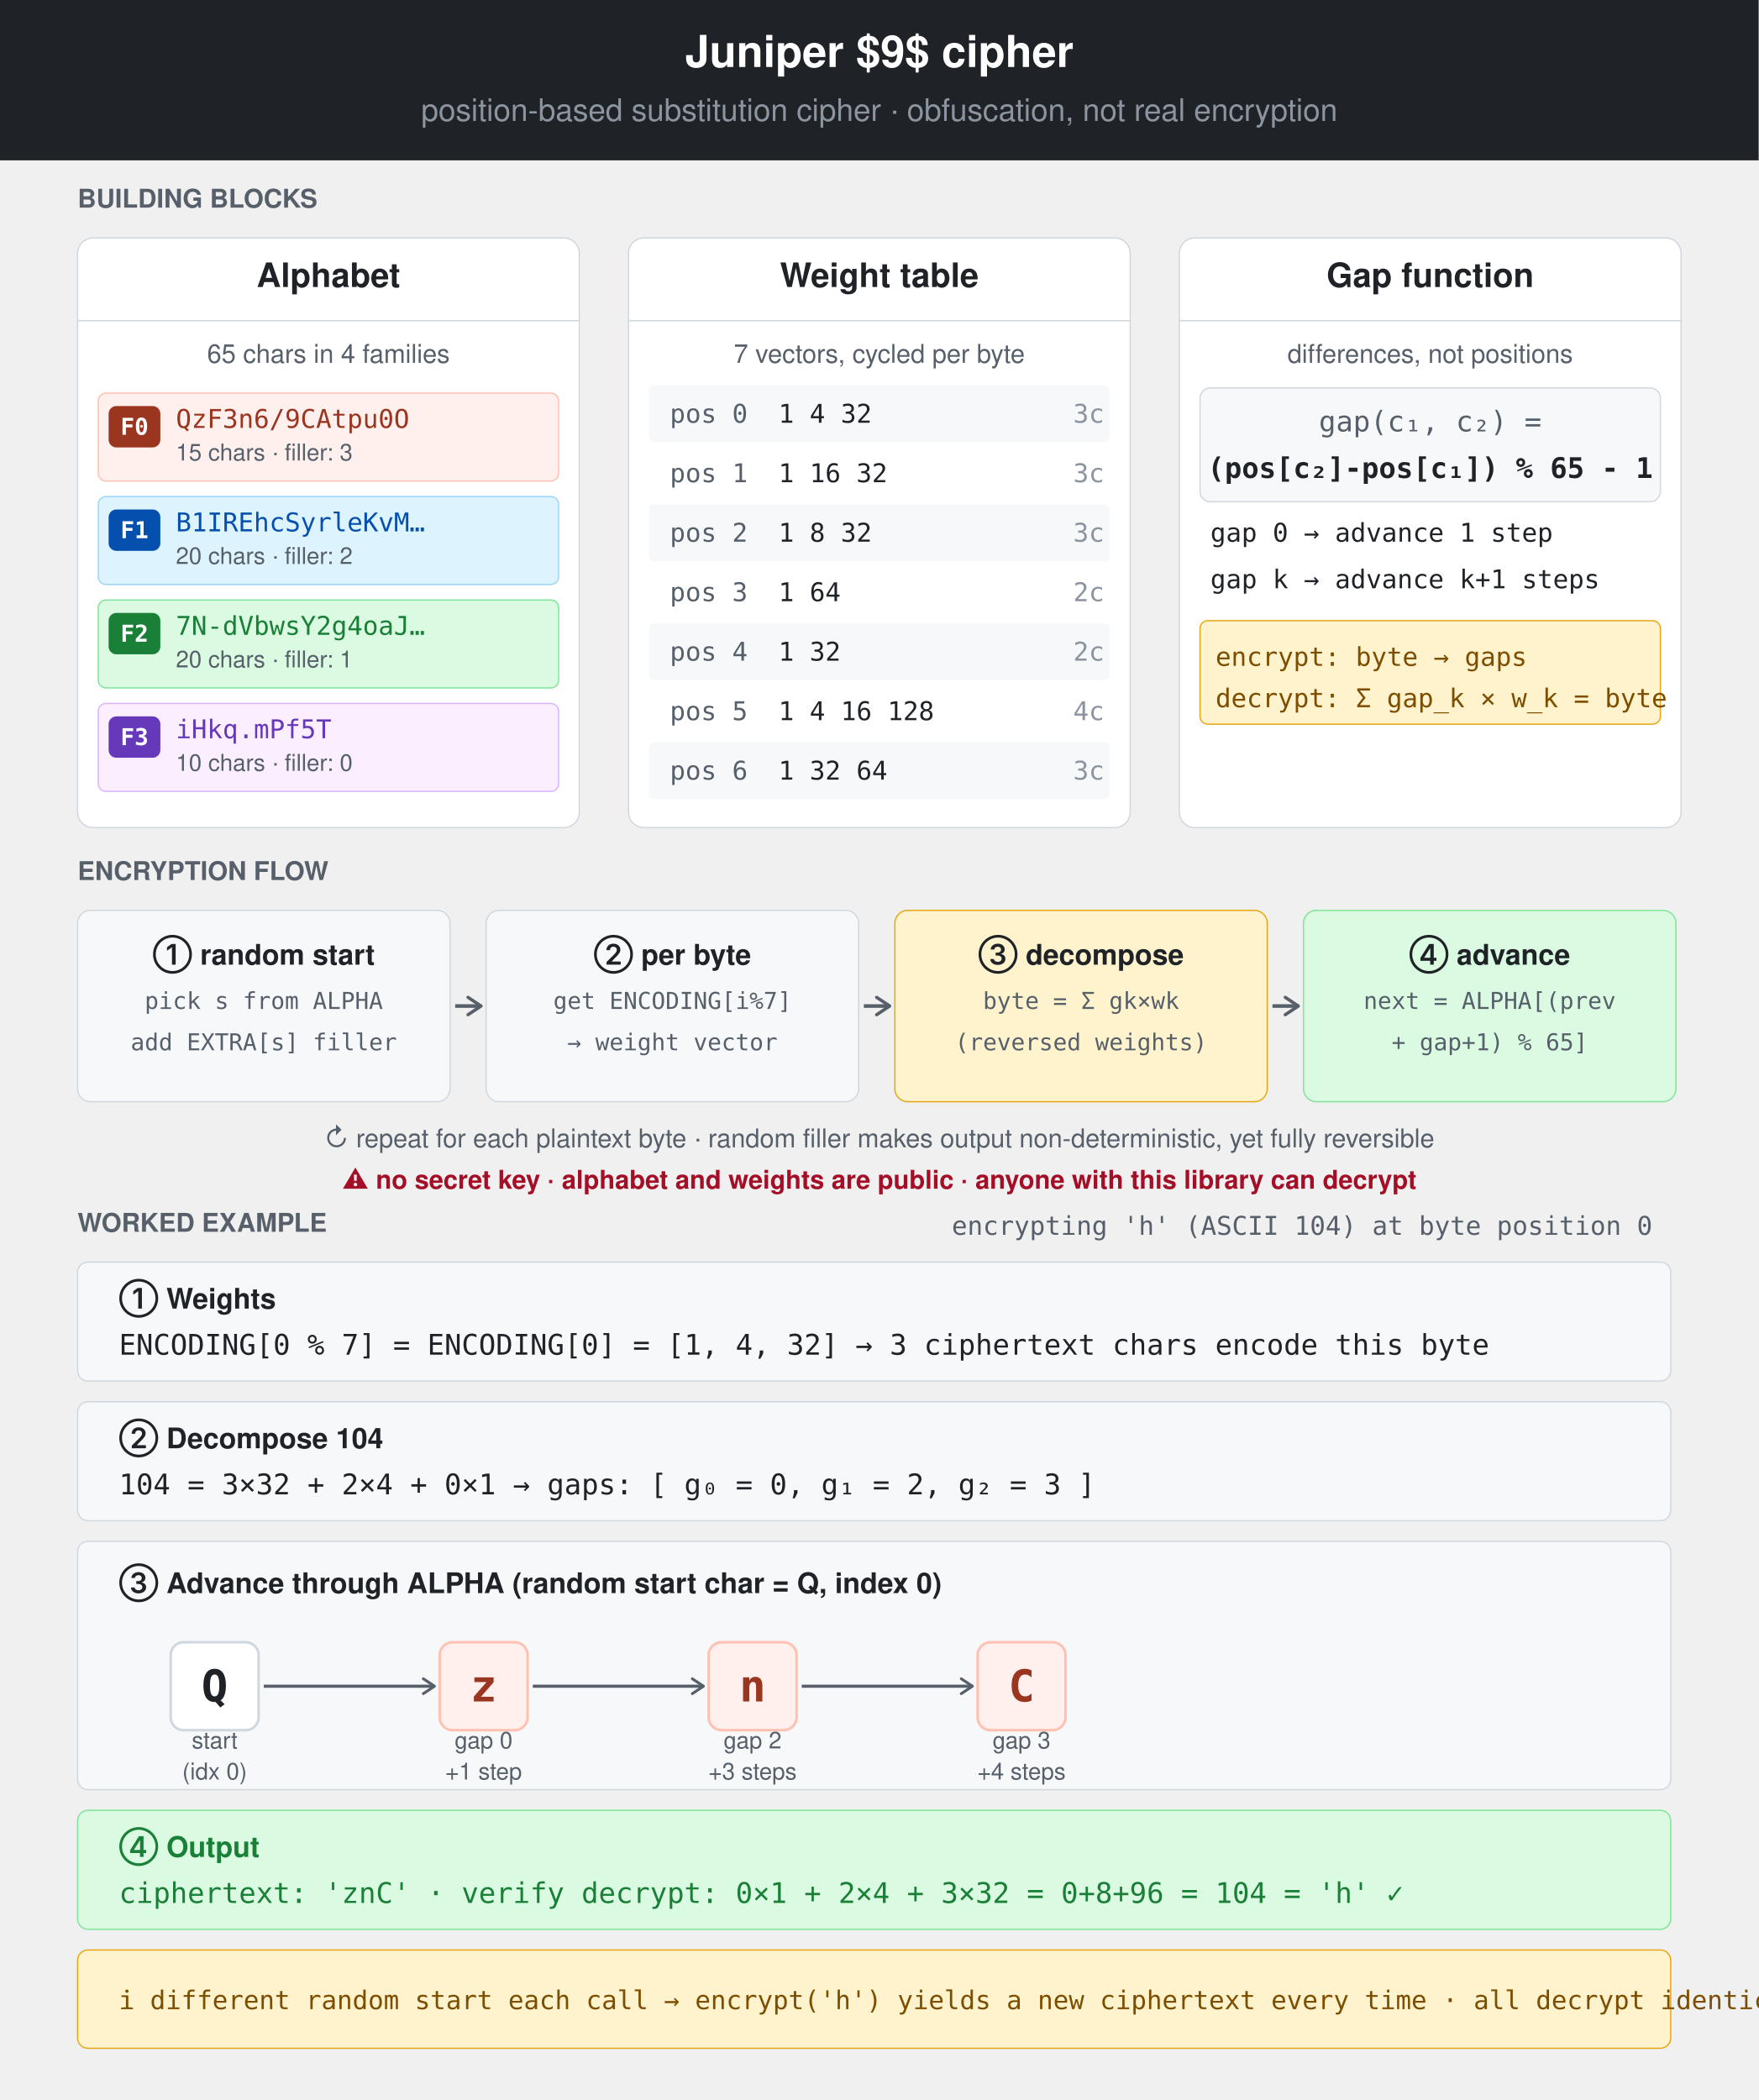
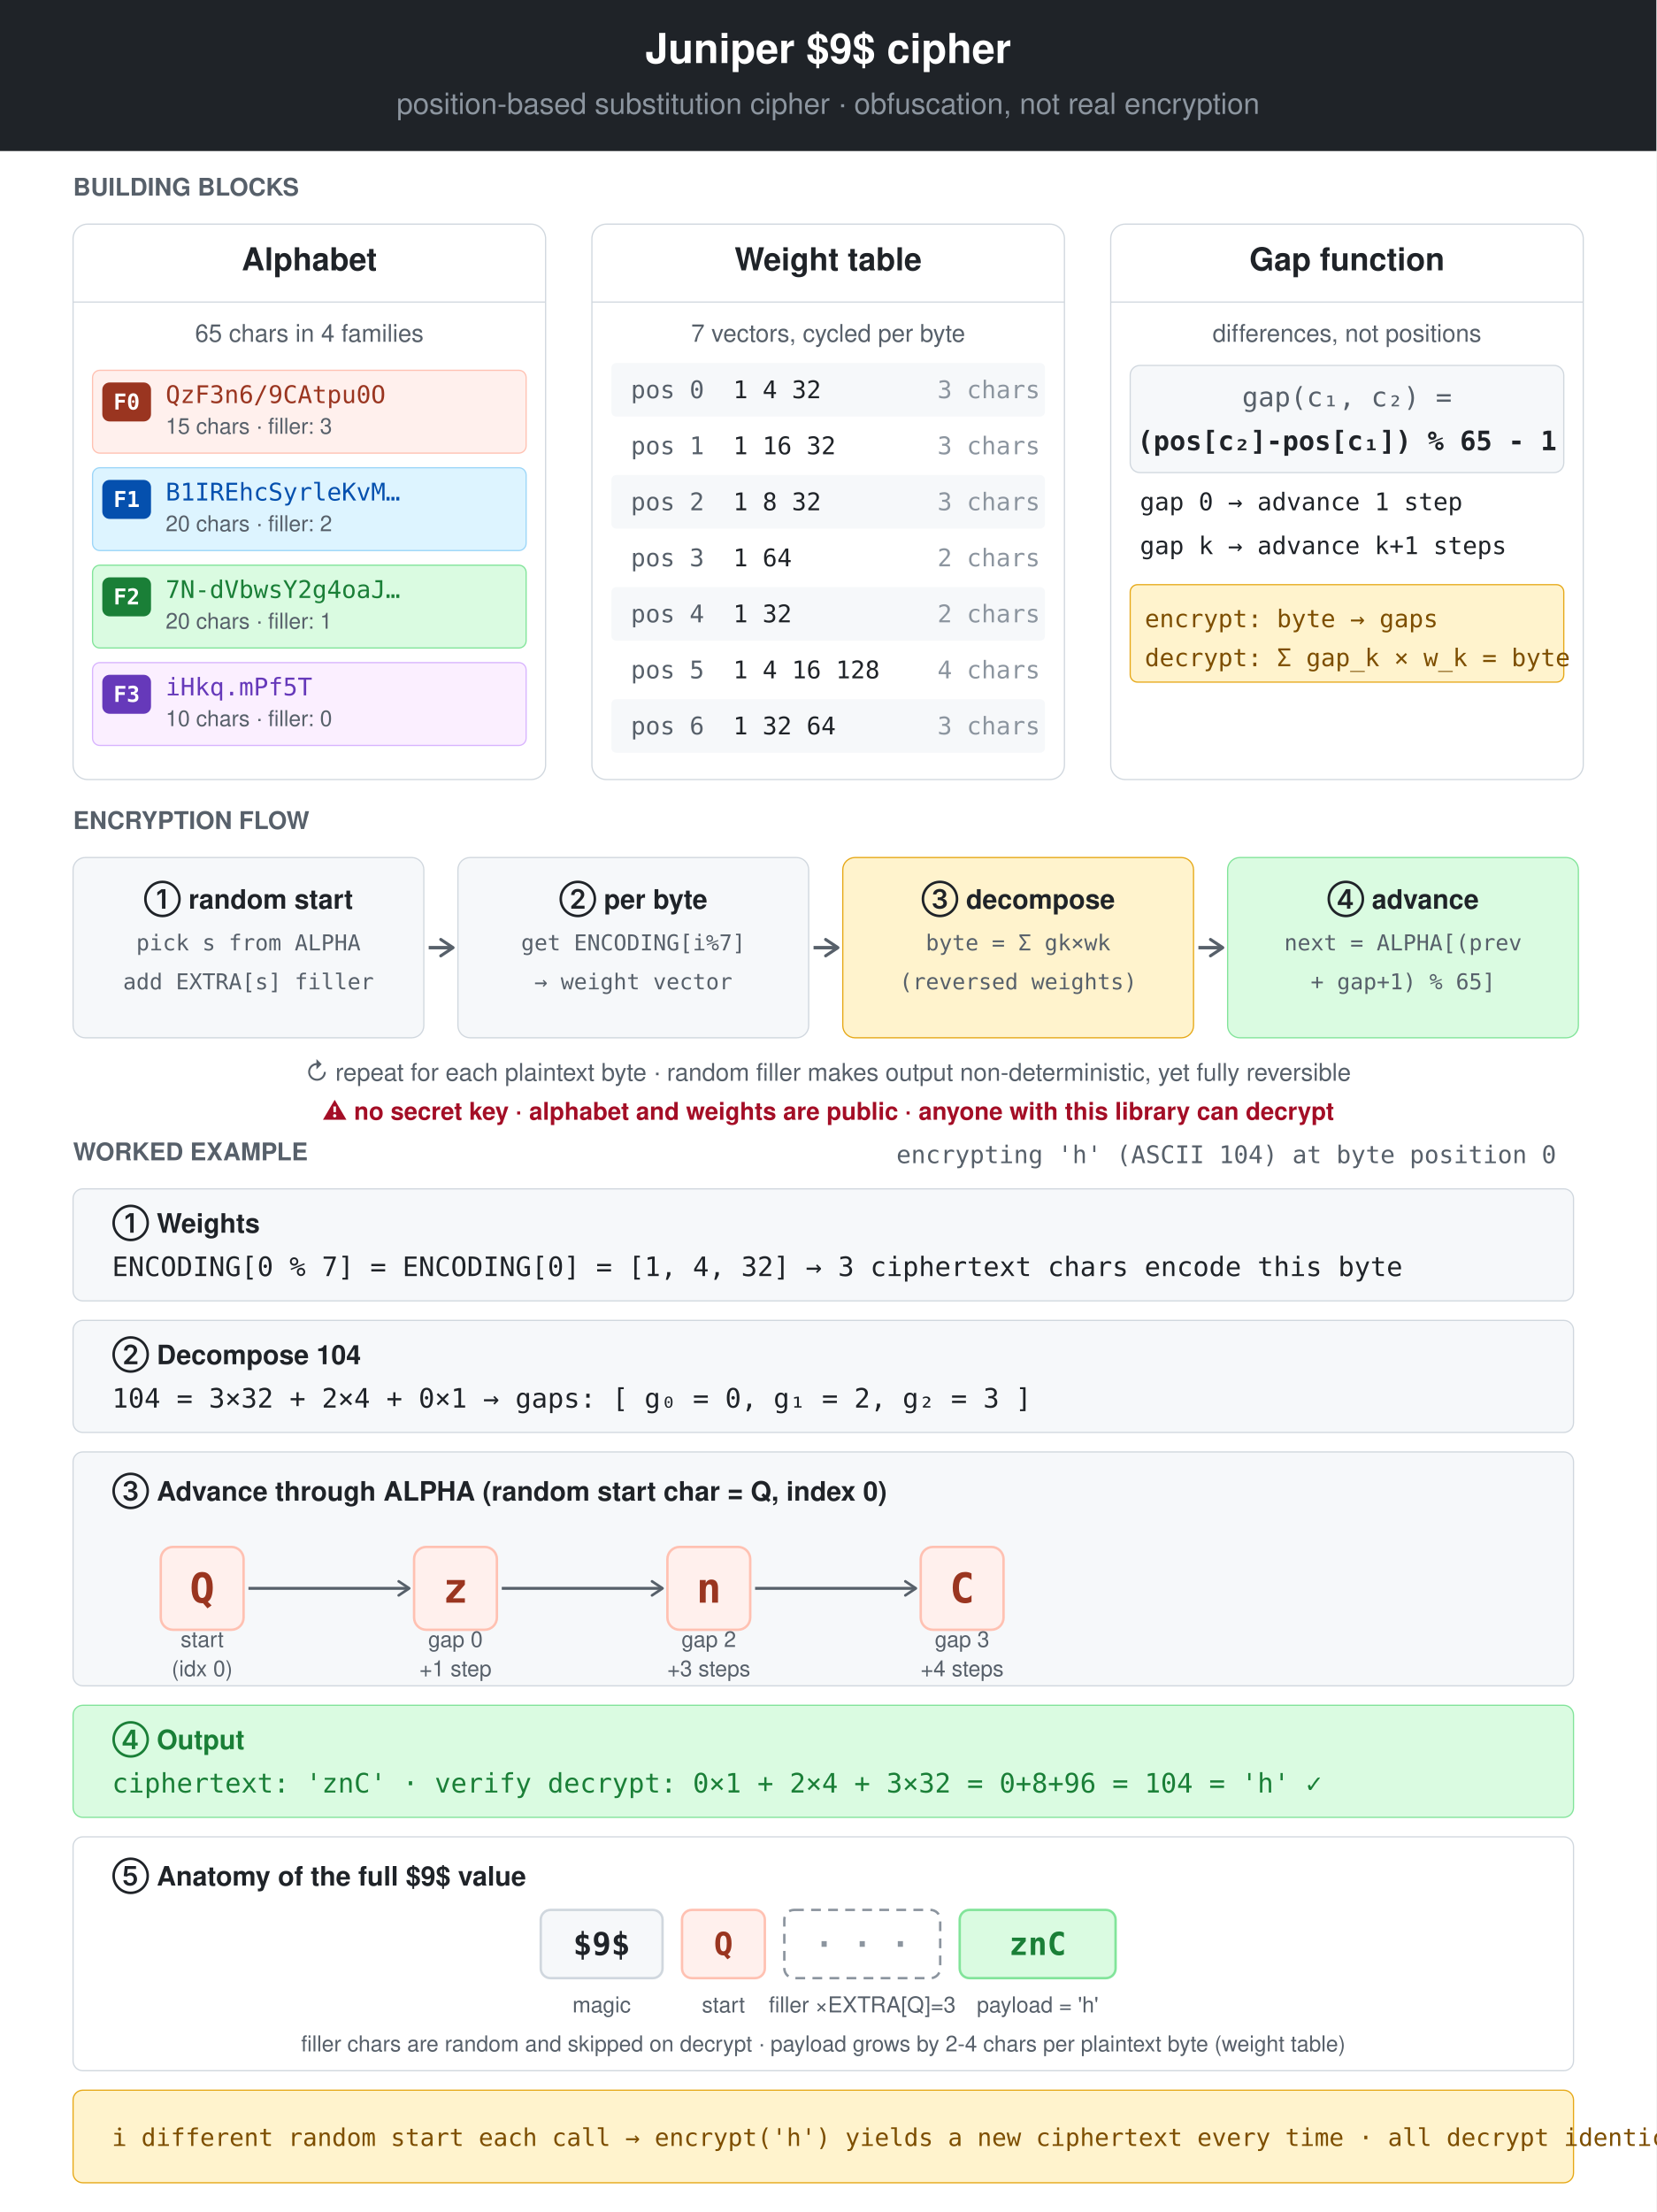
- <svg xmlns="http://www.w3.org/2000/svg" width="680" viewBox="0 0 680 812">
+ <svg xmlns="http://www.w3.org/2000/svg" width="680" viewBox="0 0 680 908">
  <defs>
    <marker id="arr" viewBox="0 0 10 10" refX="8" refY="5" markerWidth="6" markerHeight="6" orient="auto-start-reverse">
-       <path d="M2 1L8 5L2 9" fill="none" stroke="context-stroke" stroke-width="1.5" stroke-linecap="round" stroke-linejoin="round" />
+       <path d="M2 1L8 5L2 9" fill="none" stroke="#57606a" stroke-width="1.5" stroke-linecap="round" stroke-linejoin="round" />
    </marker>
  </defs>
+   <rect x="0" y="0" width="680" height="908" fill="#ffffff" stroke="none" />
  <rect x="0" y="0" width="680" height="62" rx="0" fill="#1f2328" stroke="none" stroke-width="0.5" />
  <text x="340" y="22" text-anchor="middle" dominant-baseline="central" font-family="-apple-system,BlinkMacSystemFont,'Segoe UI',Helvetica,sans-serif" font-size="17" font-weight="600" fill="#ffffff">Juniper  $9$  cipher</text>
  <text x="340" y="44" text-anchor="middle" dominant-baseline="central" font-family="-apple-system,BlinkMacSystemFont,'Segoe UI',Helvetica,sans-serif" font-size="12" font-weight="normal" fill="#8c959f">position-based substitution cipher  ·  obfuscation, not real encryption</text>
  <text x="30" y="78" text-anchor="start" dominant-baseline="central" font-family="-apple-system,BlinkMacSystemFont,'Segoe UI',Helvetica,sans-serif" font-size="10" font-weight="600" fill="#57606a">BUILDING  BLOCKS</text>
  <rect x="30" y="92" width="194" height="228" rx="6" fill="#ffffff" stroke="#d0d7de" stroke-width="0.5" />
  <line x1="30" y1="124" x2="224" y2="124" stroke="#d0d7de" stroke-width="0.5" />
  <rect x="243" y="92" width="194" height="228" rx="6" fill="#ffffff" stroke="#d0d7de" stroke-width="0.5" />
  <line x1="243" y1="124" x2="437" y2="124" stroke="#d0d7de" stroke-width="0.5" />
  <rect x="456" y="92" width="194" height="228" rx="6" fill="#ffffff" stroke="#d0d7de" stroke-width="0.5" />
  <line x1="456" y1="124" x2="650" y2="124" stroke="#d0d7de" stroke-width="0.5" />
  <text x="127" y="108" text-anchor="middle" dominant-baseline="central" font-family="-apple-system,BlinkMacSystemFont,'Segoe UI',Helvetica,sans-serif" font-size="13" font-weight="600" fill="#1f2328">Alphabet</text>
  <text x="127" y="138" text-anchor="middle" dominant-baseline="central" font-family="-apple-system,BlinkMacSystemFont,'Segoe UI',Helvetica,sans-serif" font-size="10" font-weight="normal" fill="#57606a">65 chars in 4 families</text>
  <rect x="38" y="152" width="178" height="34" rx="3" fill="#fff0ed" stroke="#ffc1b2" stroke-width="0.5" />
  <rect x="42" y="157" width="20" height="16" rx="3" fill="#9a3520" stroke="none" stroke-width="0.5" />
  <text x="52" y="165" text-anchor="middle" dominant-baseline="central" font-family="ui-monospace,SFMono-Regular,Menlo,Consolas,monospace" font-size="9" font-weight="600" fill="#ffffff">F0</text>
  <text x="68" y="162" text-anchor="start" dominant-baseline="central" font-family="ui-monospace,SFMono-Regular,Menlo,Consolas,monospace" font-size="10" font-weight="normal" fill="#9a3520">QzF3n6/9CAtpu0O</text>
  <text x="68" y="176" text-anchor="start" dominant-baseline="central" font-family="-apple-system,BlinkMacSystemFont,'Segoe UI',Helvetica,sans-serif" font-size="9" font-weight="normal" fill="#57606a">15 chars · filler: 3</text>
  <rect x="38" y="192" width="178" height="34" rx="3" fill="#ddf4ff" stroke="#9cd6f8" stroke-width="0.5" />
  <rect x="42" y="197" width="20" height="16" rx="3" fill="#0550ae" stroke="none" stroke-width="0.5" />
  <text x="52" y="205" text-anchor="middle" dominant-baseline="central" font-family="ui-monospace,SFMono-Regular,Menlo,Consolas,monospace" font-size="9" font-weight="600" fill="#ffffff">F1</text>
  <text x="68" y="202" text-anchor="start" dominant-baseline="central" font-family="ui-monospace,SFMono-Regular,Menlo,Consolas,monospace" font-size="10" font-weight="normal" fill="#0550ae">B1IREhcSyrleKvM…</text>
  <text x="68" y="216" text-anchor="start" dominant-baseline="central" font-family="-apple-system,BlinkMacSystemFont,'Segoe UI',Helvetica,sans-serif" font-size="9" font-weight="normal" fill="#57606a">20 chars · filler: 2</text>
  <rect x="38" y="232" width="178" height="34" rx="3" fill="#dafbe1" stroke="#82e49a" stroke-width="0.5" />
  <rect x="42" y="237" width="20" height="16" rx="3" fill="#1a7f37" stroke="none" stroke-width="0.5" />
  <text x="52" y="245" text-anchor="middle" dominant-baseline="central" font-family="ui-monospace,SFMono-Regular,Menlo,Consolas,monospace" font-size="9" font-weight="600" fill="#ffffff">F2</text>
  <text x="68" y="242" text-anchor="start" dominant-baseline="central" font-family="ui-monospace,SFMono-Regular,Menlo,Consolas,monospace" font-size="10" font-weight="normal" fill="#1a7f37">7N-dVbwsY2g4oaJ…</text>
  <text x="68" y="256" text-anchor="start" dominant-baseline="central" font-family="-apple-system,BlinkMacSystemFont,'Segoe UI',Helvetica,sans-serif" font-size="9" font-weight="normal" fill="#57606a">20 chars · filler: 1</text>
  <rect x="38" y="272" width="178" height="34" rx="3" fill="#fbefff" stroke="#d8b4fe" stroke-width="0.5" />
  <rect x="42" y="277" width="20" height="16" rx="3" fill="#6639ba" stroke="none" stroke-width="0.5" />
  <text x="52" y="285" text-anchor="middle" dominant-baseline="central" font-family="ui-monospace,SFMono-Regular,Menlo,Consolas,monospace" font-size="9" font-weight="600" fill="#ffffff">F3</text>
  <text x="68" y="282" text-anchor="start" dominant-baseline="central" font-family="ui-monospace,SFMono-Regular,Menlo,Consolas,monospace" font-size="10" font-weight="normal" fill="#6639ba">iHkq.mPf5T</text>
  <text x="68" y="296" text-anchor="start" dominant-baseline="central" font-family="-apple-system,BlinkMacSystemFont,'Segoe UI',Helvetica,sans-serif" font-size="9" font-weight="normal" fill="#57606a">10 chars · filler: 0</text>
  <text x="340" y="108" text-anchor="middle" dominant-baseline="central" font-family="-apple-system,BlinkMacSystemFont,'Segoe UI',Helvetica,sans-serif" font-size="13" font-weight="600" fill="#1f2328">Weight table</text>
  <text x="340" y="138" text-anchor="middle" dominant-baseline="central" font-family="-apple-system,BlinkMacSystemFont,'Segoe UI',Helvetica,sans-serif" font-size="10" font-weight="normal" fill="#57606a">7 vectors, cycled per byte</text>
  <rect x="251" y="149" width="178" height="22" rx="2" fill="#f6f8fa" stroke="none" stroke-width="0.5" />
  <text x="259" y="160" text-anchor="start" dominant-baseline="central" font-family="ui-monospace,SFMono-Regular,Menlo,Consolas,monospace" font-size="10" font-weight="normal" fill="#57606a">pos 0</text>
  <text x="301" y="160" text-anchor="start" dominant-baseline="central" font-family="ui-monospace,SFMono-Regular,Menlo,Consolas,monospace" font-size="10" font-weight="normal" fill="#1f2328">1  4  32</text>
-   <text x="427" y="160" text-anchor="end" dominant-baseline="central" font-family="ui-monospace,SFMono-Regular,Menlo,Consolas,monospace" font-size="10" font-weight="normal" fill="#8c959f">3c</text>
+   <text x="427" y="160" text-anchor="end" dominant-baseline="central" font-family="ui-monospace,SFMono-Regular,Menlo,Consolas,monospace" font-size="10" font-weight="normal" fill="#8c959f">3 chars</text>
  <text x="259" y="183" text-anchor="start" dominant-baseline="central" font-family="ui-monospace,SFMono-Regular,Menlo,Consolas,monospace" font-size="10" font-weight="normal" fill="#57606a">pos 1</text>
  <text x="301" y="183" text-anchor="start" dominant-baseline="central" font-family="ui-monospace,SFMono-Regular,Menlo,Consolas,monospace" font-size="10" font-weight="normal" fill="#1f2328">1  16  32</text>
-   <text x="427" y="183" text-anchor="end" dominant-baseline="central" font-family="ui-monospace,SFMono-Regular,Menlo,Consolas,monospace" font-size="10" font-weight="normal" fill="#8c959f">3c</text>
+   <text x="427" y="183" text-anchor="end" dominant-baseline="central" font-family="ui-monospace,SFMono-Regular,Menlo,Consolas,monospace" font-size="10" font-weight="normal" fill="#8c959f">3 chars</text>
  <rect x="251" y="195" width="178" height="22" rx="2" fill="#f6f8fa" stroke="none" stroke-width="0.5" />
  <text x="259" y="206" text-anchor="start" dominant-baseline="central" font-family="ui-monospace,SFMono-Regular,Menlo,Consolas,monospace" font-size="10" font-weight="normal" fill="#57606a">pos 2</text>
  <text x="301" y="206" text-anchor="start" dominant-baseline="central" font-family="ui-monospace,SFMono-Regular,Menlo,Consolas,monospace" font-size="10" font-weight="normal" fill="#1f2328">1  8  32</text>
-   <text x="427" y="206" text-anchor="end" dominant-baseline="central" font-family="ui-monospace,SFMono-Regular,Menlo,Consolas,monospace" font-size="10" font-weight="normal" fill="#8c959f">3c</text>
+   <text x="427" y="206" text-anchor="end" dominant-baseline="central" font-family="ui-monospace,SFMono-Regular,Menlo,Consolas,monospace" font-size="10" font-weight="normal" fill="#8c959f">3 chars</text>
  <text x="259" y="229" text-anchor="start" dominant-baseline="central" font-family="ui-monospace,SFMono-Regular,Menlo,Consolas,monospace" font-size="10" font-weight="normal" fill="#57606a">pos 3</text>
  <text x="301" y="229" text-anchor="start" dominant-baseline="central" font-family="ui-monospace,SFMono-Regular,Menlo,Consolas,monospace" font-size="10" font-weight="normal" fill="#1f2328">1  64</text>
-   <text x="427" y="229" text-anchor="end" dominant-baseline="central" font-family="ui-monospace,SFMono-Regular,Menlo,Consolas,monospace" font-size="10" font-weight="normal" fill="#8c959f">2c</text>
+   <text x="427" y="229" text-anchor="end" dominant-baseline="central" font-family="ui-monospace,SFMono-Regular,Menlo,Consolas,monospace" font-size="10" font-weight="normal" fill="#8c959f">2 chars</text>
  <rect x="251" y="241" width="178" height="22" rx="2" fill="#f6f8fa" stroke="none" stroke-width="0.5" />
  <text x="259" y="252" text-anchor="start" dominant-baseline="central" font-family="ui-monospace,SFMono-Regular,Menlo,Consolas,monospace" font-size="10" font-weight="normal" fill="#57606a">pos 4</text>
  <text x="301" y="252" text-anchor="start" dominant-baseline="central" font-family="ui-monospace,SFMono-Regular,Menlo,Consolas,monospace" font-size="10" font-weight="normal" fill="#1f2328">1  32</text>
-   <text x="427" y="252" text-anchor="end" dominant-baseline="central" font-family="ui-monospace,SFMono-Regular,Menlo,Consolas,monospace" font-size="10" font-weight="normal" fill="#8c959f">2c</text>
+   <text x="427" y="252" text-anchor="end" dominant-baseline="central" font-family="ui-monospace,SFMono-Regular,Menlo,Consolas,monospace" font-size="10" font-weight="normal" fill="#8c959f">2 chars</text>
  <text x="259" y="275" text-anchor="start" dominant-baseline="central" font-family="ui-monospace,SFMono-Regular,Menlo,Consolas,monospace" font-size="10" font-weight="normal" fill="#57606a">pos 5</text>
  <text x="301" y="275" text-anchor="start" dominant-baseline="central" font-family="ui-monospace,SFMono-Regular,Menlo,Consolas,monospace" font-size="10" font-weight="normal" fill="#1f2328">1  4  16  128</text>
-   <text x="427" y="275" text-anchor="end" dominant-baseline="central" font-family="ui-monospace,SFMono-Regular,Menlo,Consolas,monospace" font-size="10" font-weight="normal" fill="#8c959f">4c</text>
+   <text x="427" y="275" text-anchor="end" dominant-baseline="central" font-family="ui-monospace,SFMono-Regular,Menlo,Consolas,monospace" font-size="10" font-weight="normal" fill="#8c959f">4 chars</text>
  <rect x="251" y="287" width="178" height="22" rx="2" fill="#f6f8fa" stroke="none" stroke-width="0.5" />
  <text x="259" y="298" text-anchor="start" dominant-baseline="central" font-family="ui-monospace,SFMono-Regular,Menlo,Consolas,monospace" font-size="10" font-weight="normal" fill="#57606a">pos 6</text>
  <text x="301" y="298" text-anchor="start" dominant-baseline="central" font-family="ui-monospace,SFMono-Regular,Menlo,Consolas,monospace" font-size="10" font-weight="normal" fill="#1f2328">1  32  64</text>
-   <text x="427" y="298" text-anchor="end" dominant-baseline="central" font-family="ui-monospace,SFMono-Regular,Menlo,Consolas,monospace" font-size="10" font-weight="normal" fill="#8c959f">3c</text>
+   <text x="427" y="298" text-anchor="end" dominant-baseline="central" font-family="ui-monospace,SFMono-Regular,Menlo,Consolas,monospace" font-size="10" font-weight="normal" fill="#8c959f">3 chars</text>
  <text x="553" y="108" text-anchor="middle" dominant-baseline="central" font-family="-apple-system,BlinkMacSystemFont,'Segoe UI',Helvetica,sans-serif" font-size="13" font-weight="600" fill="#1f2328">Gap function</text>
  <text x="553" y="138" text-anchor="middle" dominant-baseline="central" font-family="-apple-system,BlinkMacSystemFont,'Segoe UI',Helvetica,sans-serif" font-size="10" font-weight="normal" fill="#57606a">differences, not positions</text>
  <rect x="464" y="150" width="178" height="44" rx="4" fill="#f6f8fa" stroke="#d0d7de" stroke-width="0.5" />
  <text x="553" y="163" text-anchor="middle" dominant-baseline="central" font-family="ui-monospace,SFMono-Regular,Menlo,Consolas,monospace" font-size="11" font-weight="normal" fill="#57606a">gap(c₁, c₂)  =</text>
  <text x="553" y="181" text-anchor="middle" dominant-baseline="central" font-family="ui-monospace,SFMono-Regular,Menlo,Consolas,monospace" font-size="11" font-weight="600" fill="#1f2328">(pos[c₂]-pos[c₁]) % 65 - 1</text>
  <text x="468" y="206" text-anchor="start" dominant-baseline="central" font-family="ui-monospace,SFMono-Regular,Menlo,Consolas,monospace" font-size="10" font-weight="normal" fill="#1f2328">gap 0  →  advance 1 step</text>
  <text x="468" y="224" text-anchor="start" dominant-baseline="central" font-family="ui-monospace,SFMono-Regular,Menlo,Consolas,monospace" font-size="10" font-weight="normal" fill="#1f2328">gap k  →  advance k+1 steps</text>
  <rect x="464" y="240" width="178" height="40" rx="3" fill="#fff3cd" stroke="#e6a817" stroke-width="0.5" />
  <text x="470" y="254" text-anchor="start" dominant-baseline="central" font-family="ui-monospace,SFMono-Regular,Menlo,Consolas,monospace" font-size="10" font-weight="normal" fill="#7d4e00">encrypt: byte → gaps</text>
  <text x="470" y="270" text-anchor="start" dominant-baseline="central" font-family="ui-monospace,SFMono-Regular,Menlo,Consolas,monospace" font-size="10" font-weight="normal" fill="#7d4e00">decrypt: Σ gap_k × w_k = byte</text>
  <text x="30" y="338" text-anchor="start" dominant-baseline="central" font-family="-apple-system,BlinkMacSystemFont,'Segoe UI',Helvetica,sans-serif" font-size="10" font-weight="600" fill="#57606a">ENCRYPTION  FLOW</text>
  <rect x="30" y="352" width="144" height="74" rx="5" fill="#f6f8fa" stroke="#d0d7de" stroke-width="0.5" />
  <text x="102" y="369" text-anchor="middle" dominant-baseline="central" font-family="-apple-system,BlinkMacSystemFont,'Segoe UI',Helvetica,sans-serif" font-size="11" font-weight="600" fill="#1f2328">① random start</text>
  <text x="102" y="387" text-anchor="middle" dominant-baseline="central" font-family="ui-monospace,SFMono-Regular,Menlo,Consolas,monospace" font-size="9" font-weight="normal" fill="#57606a">pick s from ALPHA</text>
  <text x="102" y="403" text-anchor="middle" dominant-baseline="central" font-family="ui-monospace,SFMono-Regular,Menlo,Consolas,monospace" font-size="9" font-weight="normal" fill="#57606a">add EXTRA[s] filler</text>
  <rect x="188" y="352" width="144" height="74" rx="5" fill="#f6f8fa" stroke="#d0d7de" stroke-width="0.5" />
  <text x="260" y="369" text-anchor="middle" dominant-baseline="central" font-family="-apple-system,BlinkMacSystemFont,'Segoe UI',Helvetica,sans-serif" font-size="11" font-weight="600" fill="#1f2328">② per byte</text>
  <text x="260" y="387" text-anchor="middle" dominant-baseline="central" font-family="ui-monospace,SFMono-Regular,Menlo,Consolas,monospace" font-size="9" font-weight="normal" fill="#57606a">get ENCODING[i%7]</text>
  <text x="260" y="403" text-anchor="middle" dominant-baseline="central" font-family="ui-monospace,SFMono-Regular,Menlo,Consolas,monospace" font-size="9" font-weight="normal" fill="#57606a">→ weight vector</text>
  <rect x="346" y="352" width="144" height="74" rx="5" fill="#fff3cd" stroke="#e6a817" stroke-width="0.5" />
  <text x="418" y="369" text-anchor="middle" dominant-baseline="central" font-family="-apple-system,BlinkMacSystemFont,'Segoe UI',Helvetica,sans-serif" font-size="11" font-weight="600" fill="#1f2328">③ decompose</text>
  <text x="418" y="387" text-anchor="middle" dominant-baseline="central" font-family="ui-monospace,SFMono-Regular,Menlo,Consolas,monospace" font-size="9" font-weight="normal" fill="#57606a">byte = Σ gk×wk</text>
  <text x="418" y="403" text-anchor="middle" dominant-baseline="central" font-family="ui-monospace,SFMono-Regular,Menlo,Consolas,monospace" font-size="9" font-weight="normal" fill="#57606a">(reversed weights)</text>
  <rect x="504" y="352" width="144" height="74" rx="5" fill="#dafbe1" stroke="#82e49a" stroke-width="0.5" />
  <text x="576" y="369" text-anchor="middle" dominant-baseline="central" font-family="-apple-system,BlinkMacSystemFont,'Segoe UI',Helvetica,sans-serif" font-size="11" font-weight="600" fill="#1f2328">④ advance</text>
  <text x="576" y="387" text-anchor="middle" dominant-baseline="central" font-family="ui-monospace,SFMono-Regular,Menlo,Consolas,monospace" font-size="9" font-weight="normal" fill="#57606a">next = ALPHA[(prev</text>
  <text x="576" y="403" text-anchor="middle" dominant-baseline="central" font-family="ui-monospace,SFMono-Regular,Menlo,Consolas,monospace" font-size="9" font-weight="normal" fill="#57606a">+ gap+1) % 65]</text>
  <line x1="176" y1="389" x2="186" y2="389" stroke="#57606a" stroke-width="1.4" marker-end="url(#arr)" />
  <line x1="334" y1="389" x2="344" y2="389" stroke="#57606a" stroke-width="1.4" marker-end="url(#arr)" />
  <line x1="492" y1="389" x2="502" y2="389" stroke="#57606a" stroke-width="1.4" marker-end="url(#arr)" />
  <text x="340" y="440" text-anchor="middle" dominant-baseline="central" font-family="-apple-system,BlinkMacSystemFont,'Segoe UI',Helvetica,sans-serif" font-size="10" font-weight="normal" fill="#57606a">↻ repeat for each plaintext byte  ·  random filler makes output non-deterministic, yet fully reversible</text>
  <text x="340" y="456" text-anchor="middle" dominant-baseline="central" font-family="-apple-system,BlinkMacSystemFont,'Segoe UI',Helvetica,sans-serif" font-size="10" font-weight="600" fill="#a40e26">⚠  no secret key  ·  alphabet and weights are public  ·  anyone with this library can decrypt</text>
  <text x="30" y="474" text-anchor="start" dominant-baseline="central" font-family="-apple-system,BlinkMacSystemFont,'Segoe UI',Helvetica,sans-serif" font-size="10" font-weight="600" fill="#57606a">WORKED  EXAMPLE</text>
  <text x="368" y="474" text-anchor="start" dominant-baseline="central" font-family="ui-monospace,SFMono-Regular,Menlo,Consolas,monospace" font-size="10" font-weight="normal" fill="#57606a">encrypting  'h'  (ASCII 104)  at  byte position  0</text>
  <rect x="30" y="488" width="616" height="46" rx="4" fill="#f6f8fa" stroke="#d0d7de" stroke-width="0.5" />
  <text x="46" y="502" text-anchor="start" dominant-baseline="central" font-family="-apple-system,BlinkMacSystemFont,'Segoe UI',Helvetica,sans-serif" font-size="11" font-weight="600" fill="#1f2328">① Weights</text>
  <text x="46" y="520" text-anchor="start" dominant-baseline="central" font-family="ui-monospace,SFMono-Regular,Menlo,Consolas,monospace" font-size="11" font-weight="normal" fill="#1f2328">ENCODING[0 % 7]  =  ENCODING[0]  =  [1, 4, 32]  →  3 ciphertext chars encode this byte</text>
  <rect x="30" y="542" width="616" height="46" rx="4" fill="#f6f8fa" stroke="#d0d7de" stroke-width="0.5" />
  <text x="46" y="556" text-anchor="start" dominant-baseline="central" font-family="-apple-system,BlinkMacSystemFont,'Segoe UI',Helvetica,sans-serif" font-size="11" font-weight="600" fill="#1f2328">② Decompose 104</text>
  <text x="46" y="574" text-anchor="start" dominant-baseline="central" font-family="ui-monospace,SFMono-Regular,Menlo,Consolas,monospace" font-size="11" font-weight="normal" fill="#1f2328">104  =  3×32 + 2×4 + 0×1    →    gaps:  [ g₀ = 0,   g₁ = 2,   g₂ = 3 ]</text>
  <rect x="30" y="596" width="616" height="96" rx="4" fill="#f6f8fa" stroke="#d0d7de" stroke-width="0.5" />
  <text x="46" y="612" text-anchor="start" dominant-baseline="central" font-family="-apple-system,BlinkMacSystemFont,'Segoe UI',Helvetica,sans-serif" font-size="11" font-weight="600" fill="#1f2328">③ Advance through ALPHA  (random start char = Q, index 0)</text>
-   <rect x="66" y="635" width="34" height="34" rx="5" fill="#ffffff" stroke="#d0d7de" stroke-width="1" />
-   <text x="83" y="652" text-anchor="middle" dominant-baseline="central" font-family="ui-monospace,SFMono-Regular,Menlo,Consolas,monospace" font-size="17" font-weight="700" fill="#1f2328">Q</text>
+   <rect x="66" y="635" width="34" height="34" rx="5" fill="#fff0ed" stroke="#ffc1b2" stroke-width="1" />
+   <text x="83" y="652" text-anchor="middle" dominant-baseline="central" font-family="ui-monospace,SFMono-Regular,Menlo,Consolas,monospace" font-size="17" font-weight="700" fill="#9a3520">Q</text>
  <text x="83" y="674" text-anchor="middle" dominant-baseline="central" font-family="-apple-system,BlinkMacSystemFont,'Segoe UI',Helvetica,sans-serif" font-size="9" font-weight="normal" fill="#57606a">start</text>
  <text x="83" y="686" text-anchor="middle" dominant-baseline="central" font-family="-apple-system,BlinkMacSystemFont,'Segoe UI',Helvetica,sans-serif" font-size="9" font-weight="normal" fill="#57606a">(idx 0)</text>
  <line x1="102" y1="652" x2="168" y2="652" stroke="#57606a" stroke-width="1.2" marker-end="url(#arr)" />
  <rect x="170" y="635" width="34" height="34" rx="5" fill="#fff0ed" stroke="#ffc1b2" stroke-width="1" />
  <text x="187" y="652" text-anchor="middle" dominant-baseline="central" font-family="ui-monospace,SFMono-Regular,Menlo,Consolas,monospace" font-size="17" font-weight="700" fill="#9a3520">z</text>
  <text x="187" y="674" text-anchor="middle" dominant-baseline="central" font-family="-apple-system,BlinkMacSystemFont,'Segoe UI',Helvetica,sans-serif" font-size="9" font-weight="normal" fill="#57606a">gap 0</text>
  <text x="187" y="686" text-anchor="middle" dominant-baseline="central" font-family="-apple-system,BlinkMacSystemFont,'Segoe UI',Helvetica,sans-serif" font-size="9" font-weight="normal" fill="#57606a">+1 step</text>
  <line x1="206" y1="652" x2="272" y2="652" stroke="#57606a" stroke-width="1.2" marker-end="url(#arr)" />
  <rect x="274" y="635" width="34" height="34" rx="5" fill="#fff0ed" stroke="#ffc1b2" stroke-width="1" />
  <text x="291" y="652" text-anchor="middle" dominant-baseline="central" font-family="ui-monospace,SFMono-Regular,Menlo,Consolas,monospace" font-size="17" font-weight="700" fill="#9a3520">n</text>
  <text x="291" y="674" text-anchor="middle" dominant-baseline="central" font-family="-apple-system,BlinkMacSystemFont,'Segoe UI',Helvetica,sans-serif" font-size="9" font-weight="normal" fill="#57606a">gap 2</text>
  <text x="291" y="686" text-anchor="middle" dominant-baseline="central" font-family="-apple-system,BlinkMacSystemFont,'Segoe UI',Helvetica,sans-serif" font-size="9" font-weight="normal" fill="#57606a">+3 steps</text>
  <line x1="310" y1="652" x2="376" y2="652" stroke="#57606a" stroke-width="1.2" marker-end="url(#arr)" />
  <rect x="378" y="635" width="34" height="34" rx="5" fill="#fff0ed" stroke="#ffc1b2" stroke-width="1" />
  <text x="395" y="652" text-anchor="middle" dominant-baseline="central" font-family="ui-monospace,SFMono-Regular,Menlo,Consolas,monospace" font-size="17" font-weight="700" fill="#9a3520">C</text>
  <text x="395" y="674" text-anchor="middle" dominant-baseline="central" font-family="-apple-system,BlinkMacSystemFont,'Segoe UI',Helvetica,sans-serif" font-size="9" font-weight="normal" fill="#57606a">gap 3</text>
  <text x="395" y="686" text-anchor="middle" dominant-baseline="central" font-family="-apple-system,BlinkMacSystemFont,'Segoe UI',Helvetica,sans-serif" font-size="9" font-weight="normal" fill="#57606a">+4 steps</text>
  <rect x="30" y="700" width="616" height="46" rx="4" fill="#dafbe1" stroke="#82e49a" stroke-width="0.5" />
  <text x="46" y="714" text-anchor="start" dominant-baseline="central" font-family="-apple-system,BlinkMacSystemFont,'Segoe UI',Helvetica,sans-serif" font-size="11" font-weight="600" fill="#1a7f37">④ Output</text>
  <text x="46" y="732" text-anchor="start" dominant-baseline="central" font-family="ui-monospace,SFMono-Regular,Menlo,Consolas,monospace" font-size="11" font-weight="normal" fill="#1a7f37">ciphertext:  'znC'    ·    verify decrypt:  0×1 + 2×4 + 3×32  =  0+8+96  =  104  =  'h'  ✓</text>
-   <rect x="30" y="754" width="616" height="38" rx="4" fill="#fff3cd" stroke="#e6a817" stroke-width="0.5" />
-   <text x="46" y="773" text-anchor="start" dominant-baseline="central" font-family="ui-monospace,SFMono-Regular,Menlo,Consolas,monospace" font-size="10" font-weight="normal" fill="#7d4e00">ℹ  different random start each call → encrypt('h') yields a new ciphertext every time · all decrypt identically</text>
+   <rect x="30" y="754" width="616" height="96" rx="4" fill="#ffffff" stroke="#d0d7de" stroke-width="0.5" />
+   <text x="46" y="770" text-anchor="start" dominant-baseline="central" font-family="-apple-system,BlinkMacSystemFont,'Segoe UI',Helvetica,sans-serif" font-size="11" font-weight="600" fill="#1f2328">⑤ Anatomy of the full $9$ value</text>
+   <rect x="222" y="784" width="50" height="28" rx="4" fill="#f6f8fa" stroke="#d0d7de" stroke-width="1" />
+   <text x="247" y="798" text-anchor="middle" dominant-baseline="central" font-family="ui-monospace,SFMono-Regular,Menlo,Consolas,monospace" font-size="13" font-weight="700" fill="#1f2328">$9$</text>
+   <text x="247" y="824" text-anchor="middle" dominant-baseline="central" font-family="-apple-system,BlinkMacSystemFont,'Segoe UI',Helvetica,sans-serif" font-size="9" font-weight="normal" fill="#57606a">magic</text>
+   <rect x="280" y="784" width="34" height="28" rx="4" fill="#fff0ed" stroke="#ffc1b2" stroke-width="1" />
+   <text x="297" y="798" text-anchor="middle" dominant-baseline="central" font-family="ui-monospace,SFMono-Regular,Menlo,Consolas,monospace" font-size="13" font-weight="700" fill="#9a3520">Q</text>
+   <text x="297" y="824" text-anchor="middle" dominant-baseline="central" font-family="-apple-system,BlinkMacSystemFont,'Segoe UI',Helvetica,sans-serif" font-size="9" font-weight="normal" fill="#57606a">start</text>
+   <rect x="322" y="784" width="64" height="28" rx="4" fill="#ffffff" stroke="#8c959f" stroke-width="1" stroke-dasharray="4 3" />
+   <text x="354" y="798" text-anchor="middle" dominant-baseline="central" font-family="ui-monospace,SFMono-Regular,Menlo,Consolas,monospace" font-size="13" font-weight="700" fill="#8c959f">· · ·</text>
+   <text x="354" y="824" text-anchor="middle" dominant-baseline="central" font-family="-apple-system,BlinkMacSystemFont,'Segoe UI',Helvetica,sans-serif" font-size="9" font-weight="normal" fill="#57606a">filler ×EXTRA[Q]=3</text>
+   <rect x="394" y="784" width="64" height="28" rx="4" fill="#dafbe1" stroke="#82e49a" stroke-width="1" />
+   <text x="426" y="798" text-anchor="middle" dominant-baseline="central" font-family="ui-monospace,SFMono-Regular,Menlo,Consolas,monospace" font-size="13" font-weight="700" fill="#1a7f37">znC</text>
+   <text x="426" y="824" text-anchor="middle" dominant-baseline="central" font-family="-apple-system,BlinkMacSystemFont,'Segoe UI',Helvetica,sans-serif" font-size="9" font-weight="normal" fill="#57606a">payload = 'h'</text>
+   <text x="338" y="840" text-anchor="middle" dominant-baseline="central" font-family="-apple-system,BlinkMacSystemFont,'Segoe UI',Helvetica,sans-serif" font-size="9" font-weight="normal" fill="#57606a">filler chars are random and skipped on decrypt · payload grows by 2-4 chars per plaintext byte (weight table)</text>
+   <rect x="30" y="858" width="616" height="38" rx="4" fill="#fff3cd" stroke="#e6a817" stroke-width="0.5" />
+   <text x="46" y="877" text-anchor="start" dominant-baseline="central" font-family="ui-monospace,SFMono-Regular,Menlo,Consolas,monospace" font-size="10" font-weight="normal" fill="#7d4e00">ℹ  different random start each call → encrypt('h') yields a new ciphertext every time · all decrypt identically</text>
</svg>
